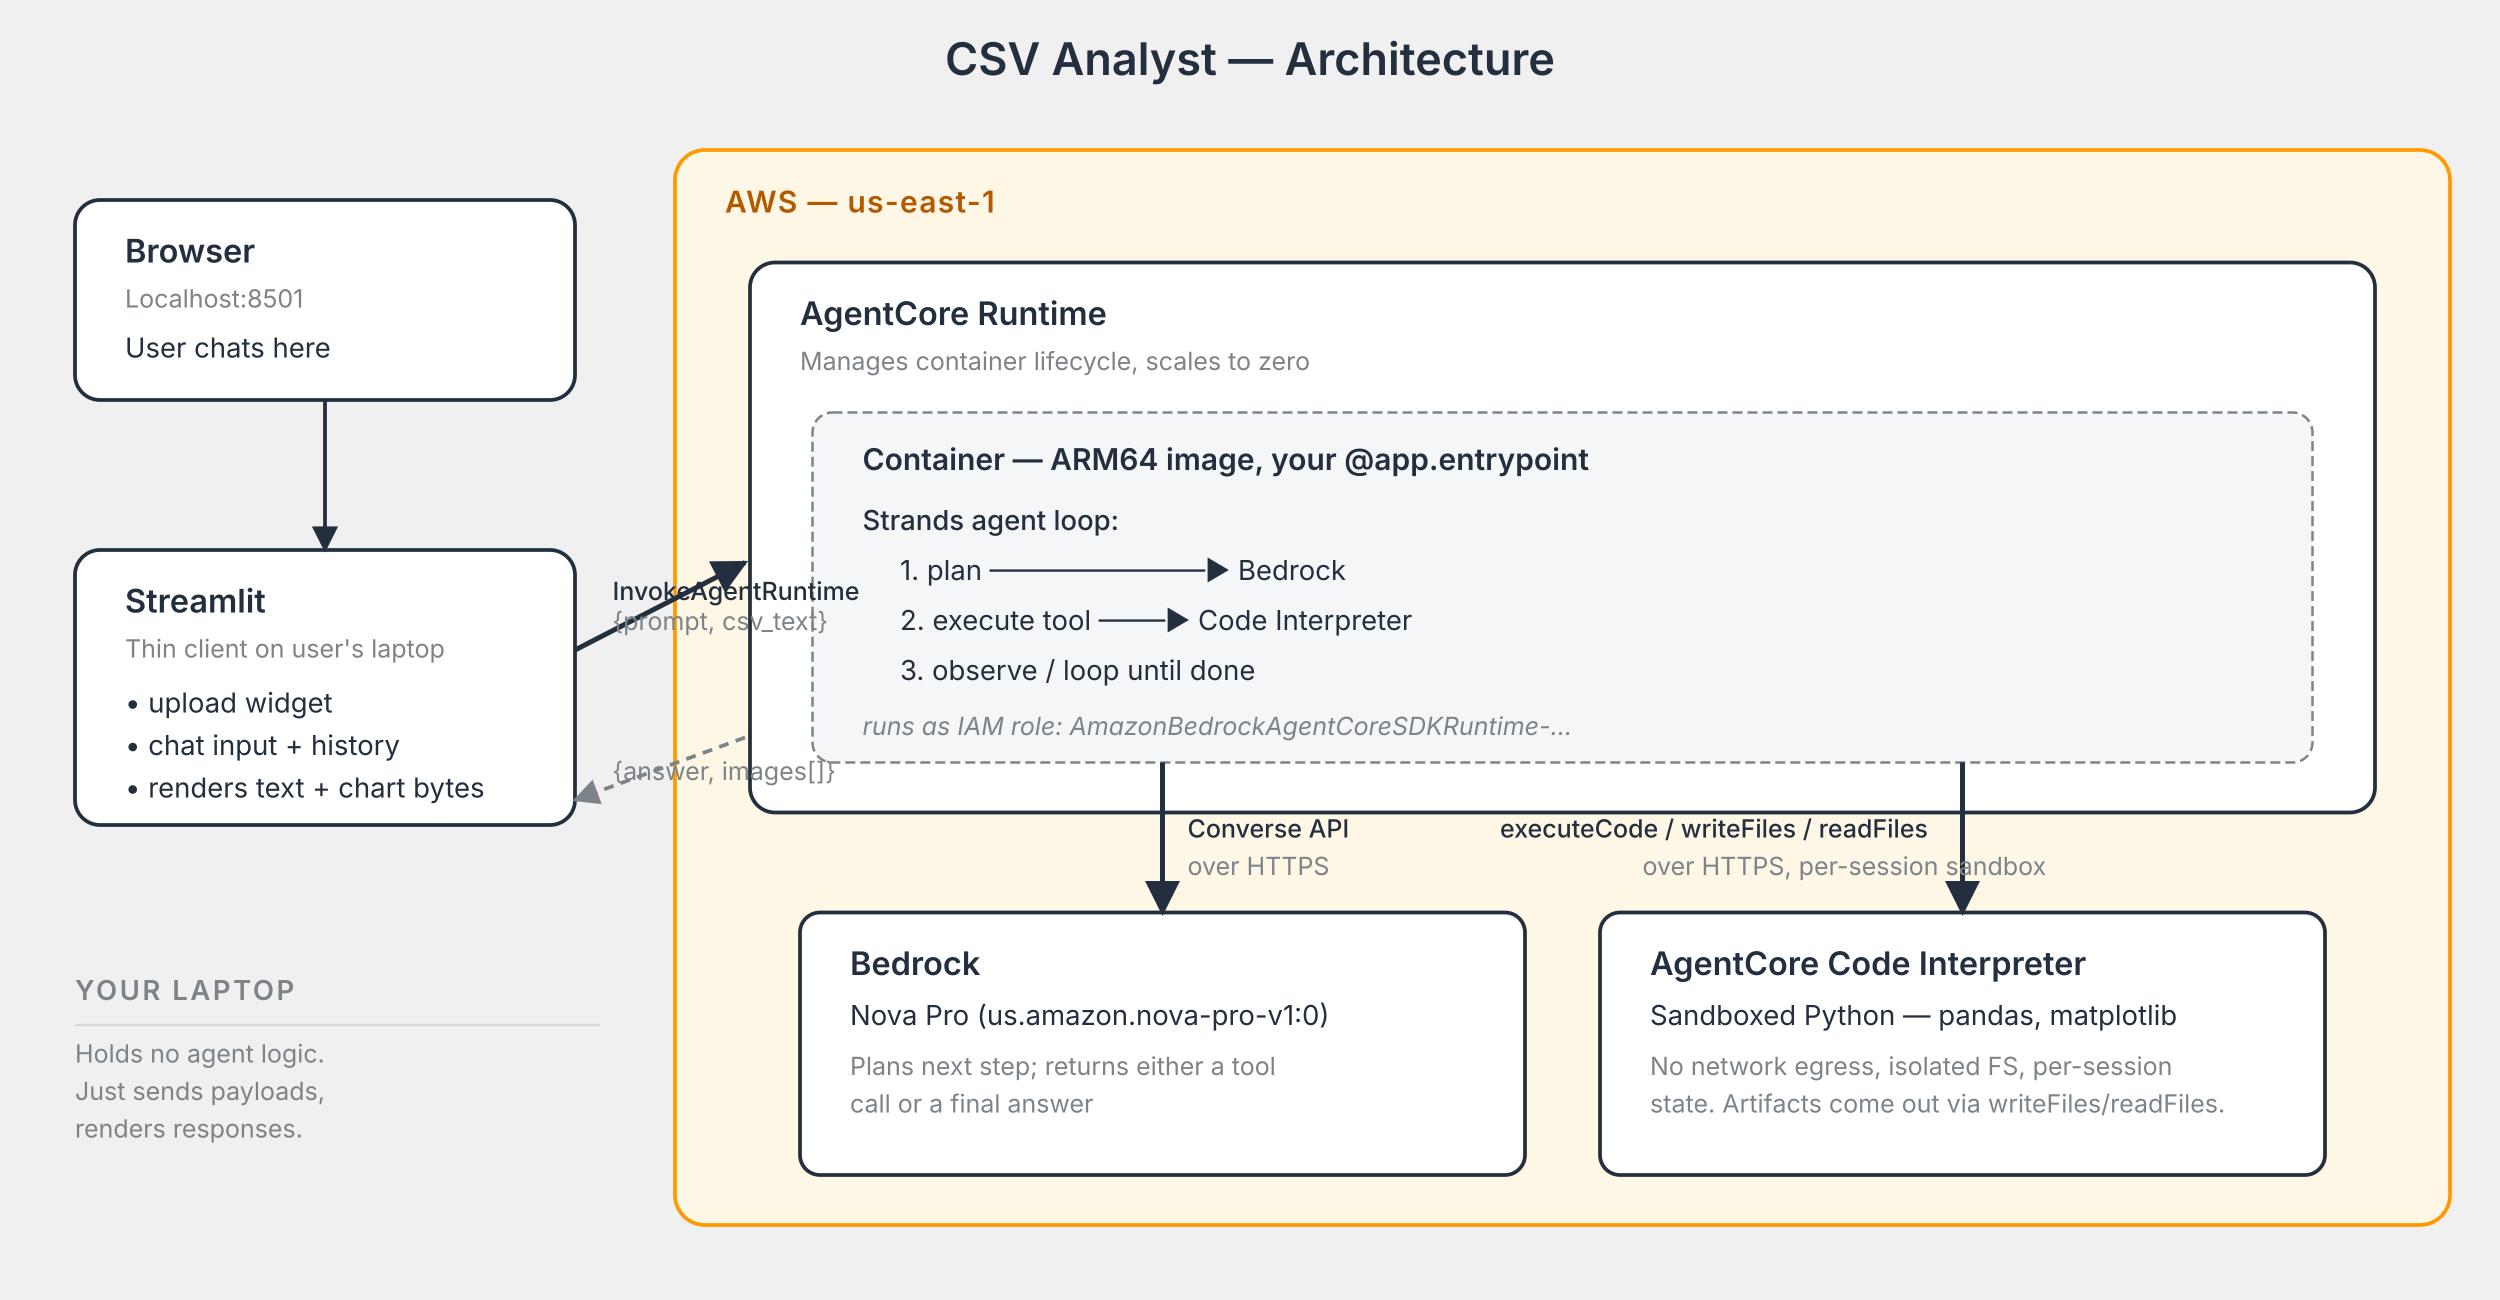
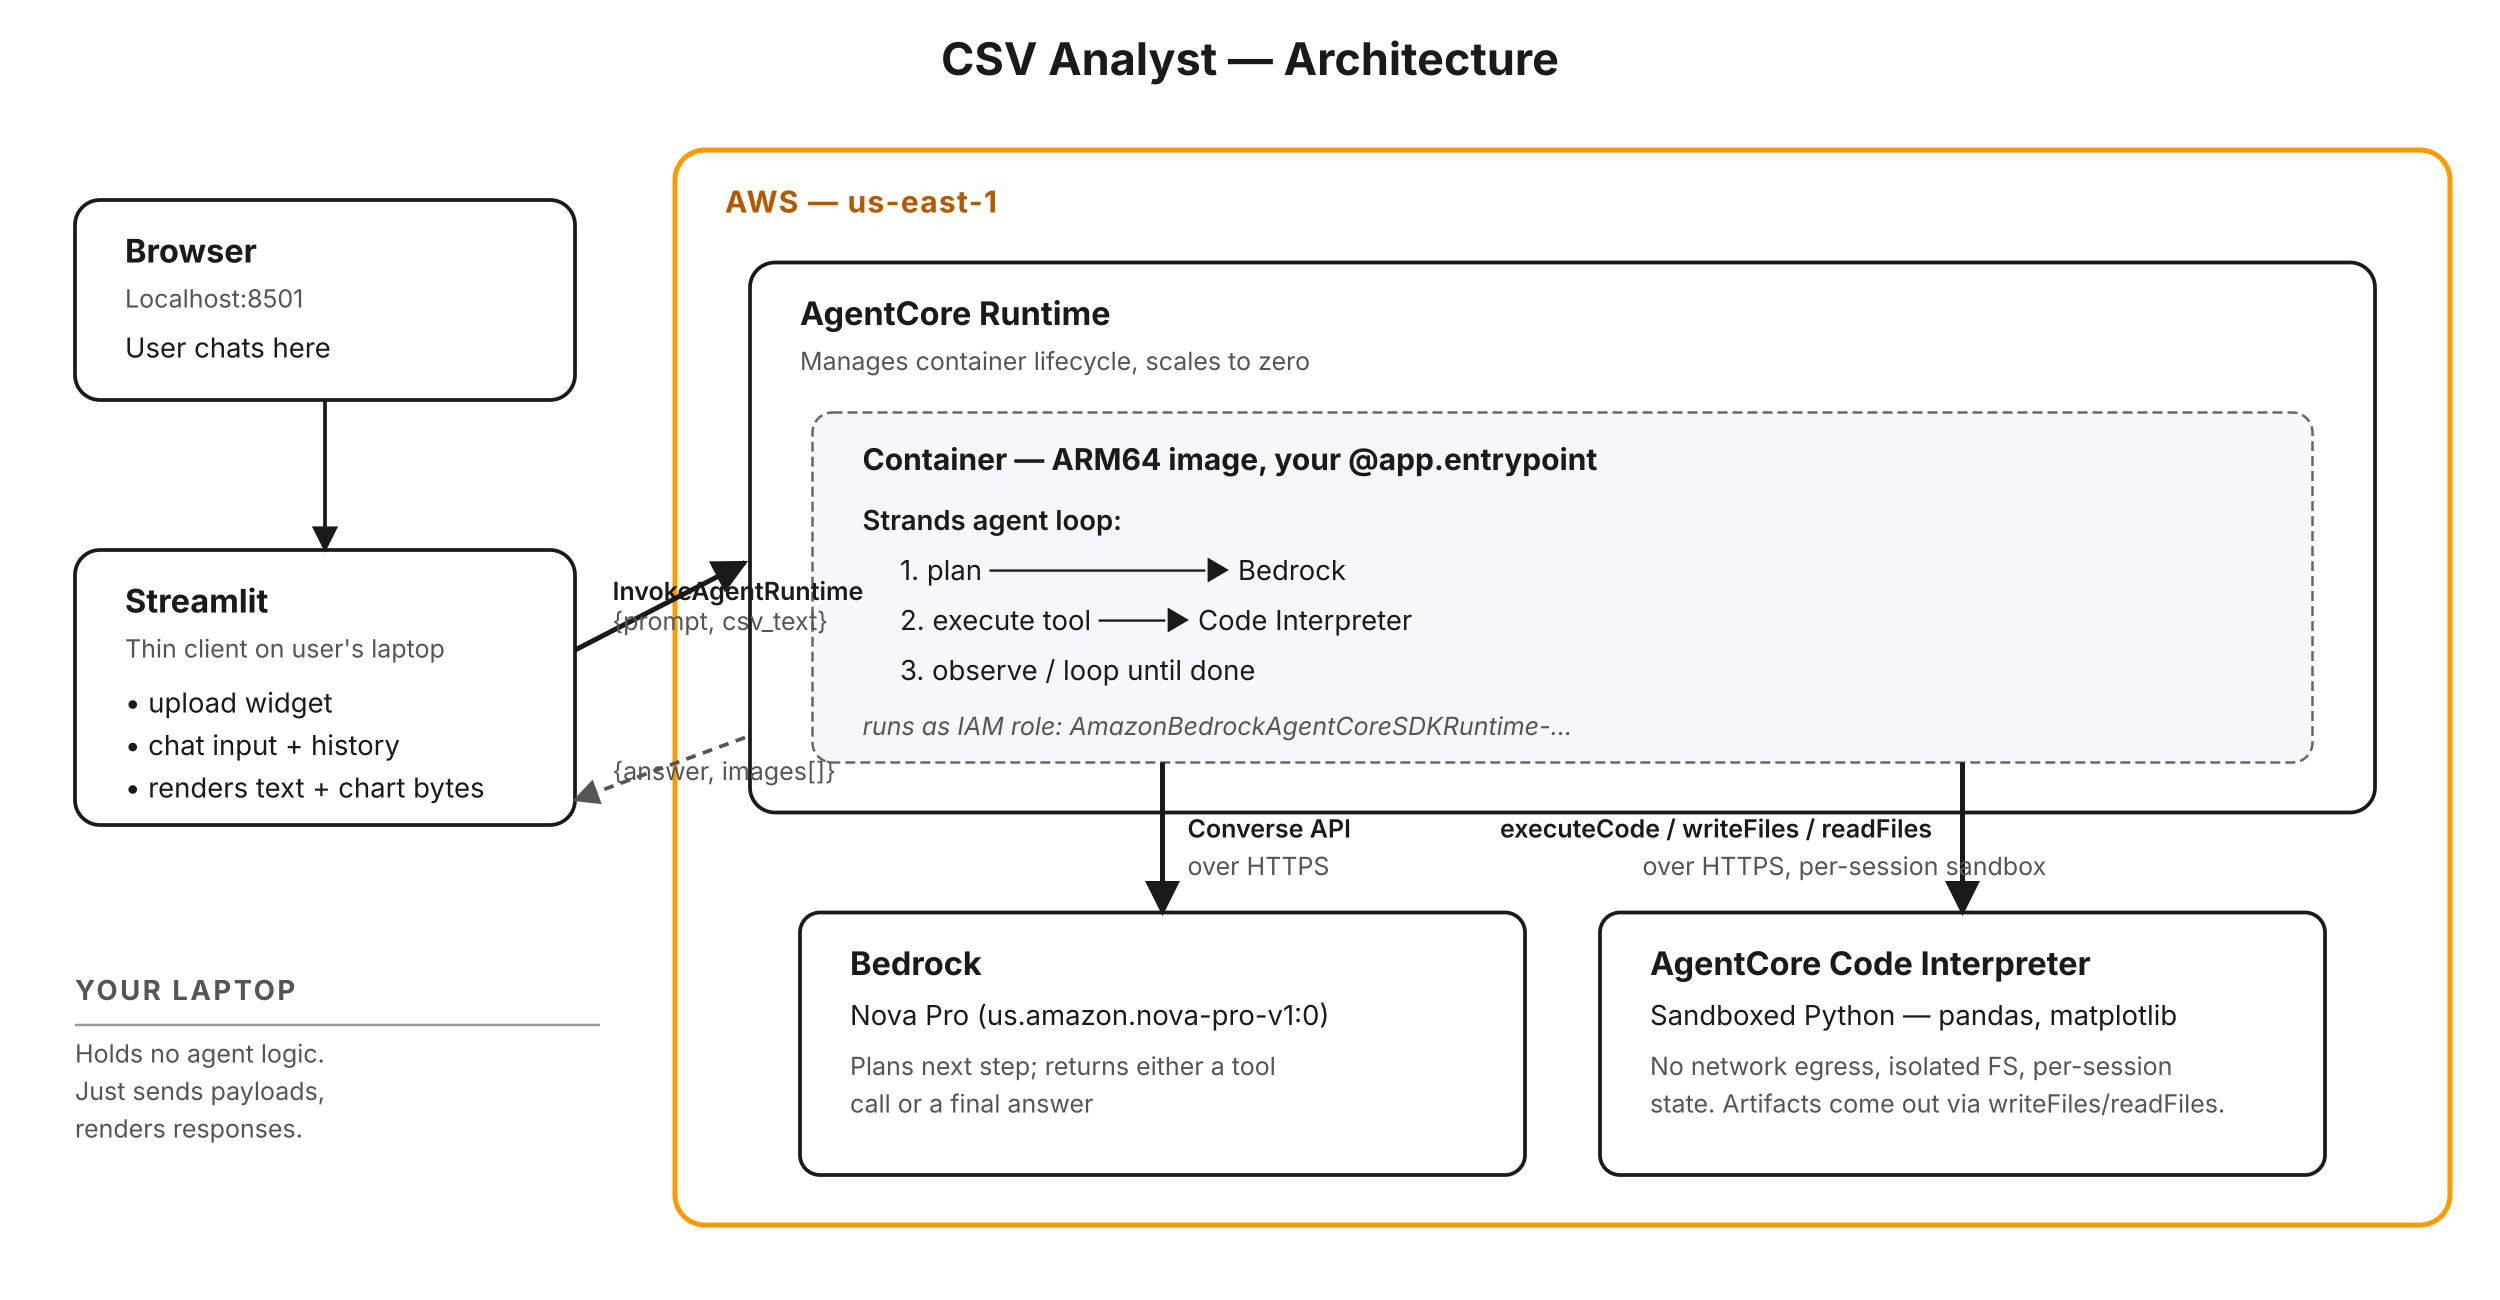
<svg xmlns="http://www.w3.org/2000/svg" viewBox="0 0 1000 520" font-family="-apple-system, BlinkMacSystemFont, 'Segoe UI', system-ui, sans-serif">
  <defs>
    <marker id="arrow" viewBox="0 0 10 10" refX="9" refY="5" markerWidth="7" markerHeight="7" orient="auto">
-       <path d="M 0 0 L 10 5 L 0 10 z" fill="#232F3E" />
+       <path d="M 0 0 L 10 5 L 0 10 z" fill="#1A1A1A" />
    </marker>
    <marker id="arrowMuted" viewBox="0 0 10 10" refX="9" refY="5" markerWidth="7" markerHeight="7" orient="auto">
-       <path d="M 0 0 L 10 5 L 0 10 z" fill="#7C8389" />
+       <path d="M 0 0 L 10 5 L 0 10 z" fill="#555555" />
    </marker>
  </defs>
-   <text x="500" y="30" font-size="18" font-weight="600" fill="#232F3E" text-anchor="middle">CSV Analyst — Architecture</text>
-   <rect x="270" y="60" width="710" height="430" rx="12" fill="#FFF7E6" stroke="#FF9900" stroke-width="1.5" />
-   <text x="290" y="85" font-size="12" font-weight="600" fill="#B35900" letter-spacing="0.5">AWS — us-east-1</text>
-   <rect x="300" y="105" width="650" height="220" rx="10" fill="#FFFFFF" stroke="#232F3E" stroke-width="1.5" />
-   <text x="320" y="130" font-size="13" font-weight="600" fill="#232F3E">AgentCore Runtime</text>
-   <text x="320" y="148" font-size="10" fill="#7C8389">Manages container lifecycle, scales to zero</text>
-   <rect x="325" y="165" width="600" height="140" rx="8" fill="#F4F6F8" stroke="#7C8389" stroke-width="1" stroke-dasharray="4,2" />
-   <text x="345" y="188" font-size="12" font-weight="600" fill="#232F3E">Container — ARM64 image, your @app.entrypoint</text>
-   <text x="345" y="212" font-size="11" fill="#232F3E" font-weight="500">Strands agent loop:</text>
-   <text x="360" y="232" font-size="11" fill="#232F3E">1. plan ─────────────▶ Bedrock</text>
-   <text x="360" y="252" font-size="11" fill="#232F3E">2. execute tool ────▶ Code Interpreter</text>
-   <text x="360" y="272" font-size="11" fill="#232F3E">3. observe / loop until done</text>
-   <text x="345" y="294" font-size="10" fill="#7C8389" font-style="italic">runs as IAM role: AmazonBedrockAgentCoreSDKRuntime-…</text>
-   <rect x="320" y="365" width="290" height="105" rx="8" fill="#FFFFFF" stroke="#232F3E" stroke-width="1.5" />
-   <text x="340" y="390" font-size="13" font-weight="600" fill="#232F3E">Bedrock</text>
-   <text x="340" y="410" font-size="11" fill="#232F3E">Nova Pro (us.amazon.nova-pro-v1:0)</text>
-   <text x="340" y="430" font-size="10" fill="#7C8389">Plans next step; returns either a tool</text>
-   <text x="340" y="445" font-size="10" fill="#7C8389">call or a final answer</text>
-   <rect x="640" y="365" width="290" height="105" rx="8" fill="#FFFFFF" stroke="#232F3E" stroke-width="1.5" />
-   <text x="660" y="390" font-size="13" font-weight="600" fill="#232F3E">AgentCore Code Interpreter</text>
-   <text x="660" y="410" font-size="11" fill="#232F3E">Sandboxed Python — pandas, matplotlib</text>
-   <text x="660" y="430" font-size="10" fill="#7C8389">No network egress, isolated FS, per-session</text>
-   <text x="660" y="445" font-size="10" fill="#7C8389">state. Artifacts come out via writeFiles/readFiles.</text>
-   <rect x="30" y="220" width="200" height="110" rx="10" fill="#FFFFFF" stroke="#232F3E" stroke-width="1.5" />
-   <text x="50" y="245" font-size="13" font-weight="600" fill="#232F3E">Streamlit</text>
-   <text x="50" y="263" font-size="10" fill="#7C8389">Thin client on user's laptop</text>
-   <text x="50" y="285" font-size="11" fill="#232F3E">• upload widget</text>
-   <text x="50" y="302" font-size="11" fill="#232F3E">• chat input + history</text>
-   <text x="50" y="319" font-size="11" fill="#232F3E">• renders text + chart bytes</text>
-   <rect x="30" y="80" width="200" height="80" rx="10" fill="#FFFFFF" stroke="#232F3E" stroke-width="1.5" />
-   <text x="50" y="105" font-size="13" font-weight="600" fill="#232F3E">Browser</text>
-   <text x="50" y="123" font-size="10" fill="#7C8389">Localhost:8501</text>
-   <text x="50" y="143" font-size="11" fill="#232F3E">User chats here</text>
-   <line x1="130" y1="160" x2="130" y2="220" stroke="#232F3E" stroke-width="1.5" marker-end="url(#arrow)" />
-   <line x1="230" y1="260" x2="298" y2="225" stroke="#232F3E" stroke-width="2" marker-end="url(#arrow)" />
-   <text x="245" y="240" font-size="10" font-weight="500" fill="#232F3E">InvokeAgentRuntime</text>
-   <text x="245" y="252" font-size="10" fill="#7C8389">{prompt, csv_text}</text>
-   <line x1="298" y1="295" x2="230" y2="320" stroke="#7C8389" stroke-width="1.5" stroke-dasharray="4,3" marker-end="url(#arrowMuted)" />
-   <text x="245" y="312" font-size="10" fill="#7C8389">{answer, images[]}</text>
-   <line x1="465" y1="305" x2="465" y2="365" stroke="#232F3E" stroke-width="2" marker-end="url(#arrow)" />
-   <text x="475" y="335" font-size="10" font-weight="500" fill="#232F3E">Converse API</text>
-   <text x="475" y="350" font-size="10" fill="#7C8389">over HTTPS</text>
-   <line x1="785" y1="305" x2="785" y2="365" stroke="#232F3E" stroke-width="2" marker-end="url(#arrow)" />
-   <text x="600" y="335" font-size="10" font-weight="500" fill="#232F3E">executeCode / writeFiles / readFiles</text>
-   <text x="657" y="350" font-size="10" fill="#7C8389">over HTTPS, per-session sandbox</text>
-   <text x="30" y="400" font-size="11" font-weight="600" fill="#7C8389" letter-spacing="1">YOUR LAPTOP</text>
-   <line x1="30" y1="410" x2="240" y2="410" stroke="#D5DBDB" stroke-width="1" />
-   <text x="30" y="425" font-size="10" fill="#7C8389">Holds no agent logic.</text>
-   <text x="30" y="440" font-size="10" fill="#7C8389">Just sends payloads,</text>
-   <text x="30" y="455" font-size="10" fill="#7C8389">renders responses.</text>
+   <rect width="100%" height="100%" fill="#FFFFFF" />
+   <text x="500" y="30" font-size="18" font-weight="700" fill="#1A1A1A" text-anchor="middle">CSV Analyst — Architecture</text>
+   <rect x="270" y="60" width="710" height="430" rx="12" fill="#FFFFFF" stroke="#FF9900" stroke-width="2" />
+   <text x="290" y="85" font-size="12" font-weight="700" fill="#B35900" letter-spacing="0.5">AWS — us-east-1</text>
+   <rect x="300" y="105" width="650" height="220" rx="10" fill="#FFFFFF" stroke="#1A1A1A" stroke-width="1.5" />
+   <text x="320" y="130" font-size="13" font-weight="700" fill="#1A1A1A">AgentCore Runtime</text>
+   <text x="320" y="148" font-size="10" fill="#555555">Manages container lifecycle, scales to zero</text>
+   <rect x="325" y="165" width="600" height="140" rx="8" fill="#F5F7FA" stroke="#666666" stroke-width="1" stroke-dasharray="4,2" />
+   <text x="345" y="188" font-size="12" font-weight="700" fill="#1A1A1A">Container — ARM64 image, your @app.entrypoint</text>
+   <text x="345" y="212" font-size="11" fill="#1A1A1A" font-weight="600">Strands agent loop:</text>
+   <text x="360" y="232" font-size="11" fill="#1A1A1A">1. plan ─────────────▶ Bedrock</text>
+   <text x="360" y="252" font-size="11" fill="#1A1A1A">2. execute tool ────▶ Code Interpreter</text>
+   <text x="360" y="272" font-size="11" fill="#1A1A1A">3. observe / loop until done</text>
+   <text x="345" y="294" font-size="10" fill="#555555" font-style="italic">runs as IAM role: AmazonBedrockAgentCoreSDKRuntime-…</text>
+   <rect x="320" y="365" width="290" height="105" rx="8" fill="#FFFFFF" stroke="#1A1A1A" stroke-width="1.5" />
+   <text x="340" y="390" font-size="13" font-weight="700" fill="#1A1A1A">Bedrock</text>
+   <text x="340" y="410" font-size="11" fill="#1A1A1A">Nova Pro (us.amazon.nova-pro-v1:0)</text>
+   <text x="340" y="430" font-size="10" fill="#555555">Plans next step; returns either a tool</text>
+   <text x="340" y="445" font-size="10" fill="#555555">call or a final answer</text>
+   <rect x="640" y="365" width="290" height="105" rx="8" fill="#FFFFFF" stroke="#1A1A1A" stroke-width="1.5" />
+   <text x="660" y="390" font-size="13" font-weight="700" fill="#1A1A1A">AgentCore Code Interpreter</text>
+   <text x="660" y="410" font-size="11" fill="#1A1A1A">Sandboxed Python — pandas, matplotlib</text>
+   <text x="660" y="430" font-size="10" fill="#555555">No network egress, isolated FS, per-session</text>
+   <text x="660" y="445" font-size="10" fill="#555555">state. Artifacts come out via writeFiles/readFiles.</text>
+   <rect x="30" y="220" width="200" height="110" rx="10" fill="#FFFFFF" stroke="#1A1A1A" stroke-width="1.5" />
+   <text x="50" y="245" font-size="13" font-weight="700" fill="#1A1A1A">Streamlit</text>
+   <text x="50" y="263" font-size="10" fill="#555555">Thin client on user's laptop</text>
+   <text x="50" y="285" font-size="11" fill="#1A1A1A">• upload widget</text>
+   <text x="50" y="302" font-size="11" fill="#1A1A1A">• chat input + history</text>
+   <text x="50" y="319" font-size="11" fill="#1A1A1A">• renders text + chart bytes</text>
+   <rect x="30" y="80" width="200" height="80" rx="10" fill="#FFFFFF" stroke="#1A1A1A" stroke-width="1.5" />
+   <text x="50" y="105" font-size="13" font-weight="700" fill="#1A1A1A">Browser</text>
+   <text x="50" y="123" font-size="10" fill="#555555">Localhost:8501</text>
+   <text x="50" y="143" font-size="11" fill="#1A1A1A">User chats here</text>
+   <line x1="130" y1="160" x2="130" y2="220" stroke="#1A1A1A" stroke-width="1.5" marker-end="url(#arrow)" />
+   <line x1="230" y1="260" x2="298" y2="225" stroke="#1A1A1A" stroke-width="2" marker-end="url(#arrow)" />
+   <text x="245" y="240" font-size="10" font-weight="600" fill="#1A1A1A">InvokeAgentRuntime</text>
+   <text x="245" y="252" font-size="10" fill="#555555">{prompt, csv_text}</text>
+   <line x1="298" y1="295" x2="230" y2="320" stroke="#555555" stroke-width="1.5" stroke-dasharray="4,3" marker-end="url(#arrowMuted)" />
+   <text x="245" y="312" font-size="10" fill="#555555">{answer, images[]}</text>
+   <line x1="465" y1="305" x2="465" y2="365" stroke="#1A1A1A" stroke-width="2" marker-end="url(#arrow)" />
+   <text x="475" y="335" font-size="10" font-weight="600" fill="#1A1A1A">Converse API</text>
+   <text x="475" y="350" font-size="10" fill="#555555">over HTTPS</text>
+   <line x1="785" y1="305" x2="785" y2="365" stroke="#1A1A1A" stroke-width="2" marker-end="url(#arrow)" />
+   <text x="600" y="335" font-size="10" font-weight="600" fill="#1A1A1A">executeCode / writeFiles / readFiles</text>
+   <text x="657" y="350" font-size="10" fill="#555555">over HTTPS, per-session sandbox</text>
+   <text x="30" y="400" font-size="11" font-weight="700" fill="#555555" letter-spacing="1">YOUR LAPTOP</text>
+   <line x1="30" y1="410" x2="240" y2="410" stroke="#999999" stroke-width="1" />
+   <text x="30" y="425" font-size="10" fill="#555555">Holds no agent logic.</text>
+   <text x="30" y="440" font-size="10" fill="#555555">Just sends payloads,</text>
+   <text x="30" y="455" font-size="10" fill="#555555">renders responses.</text>
</svg>
